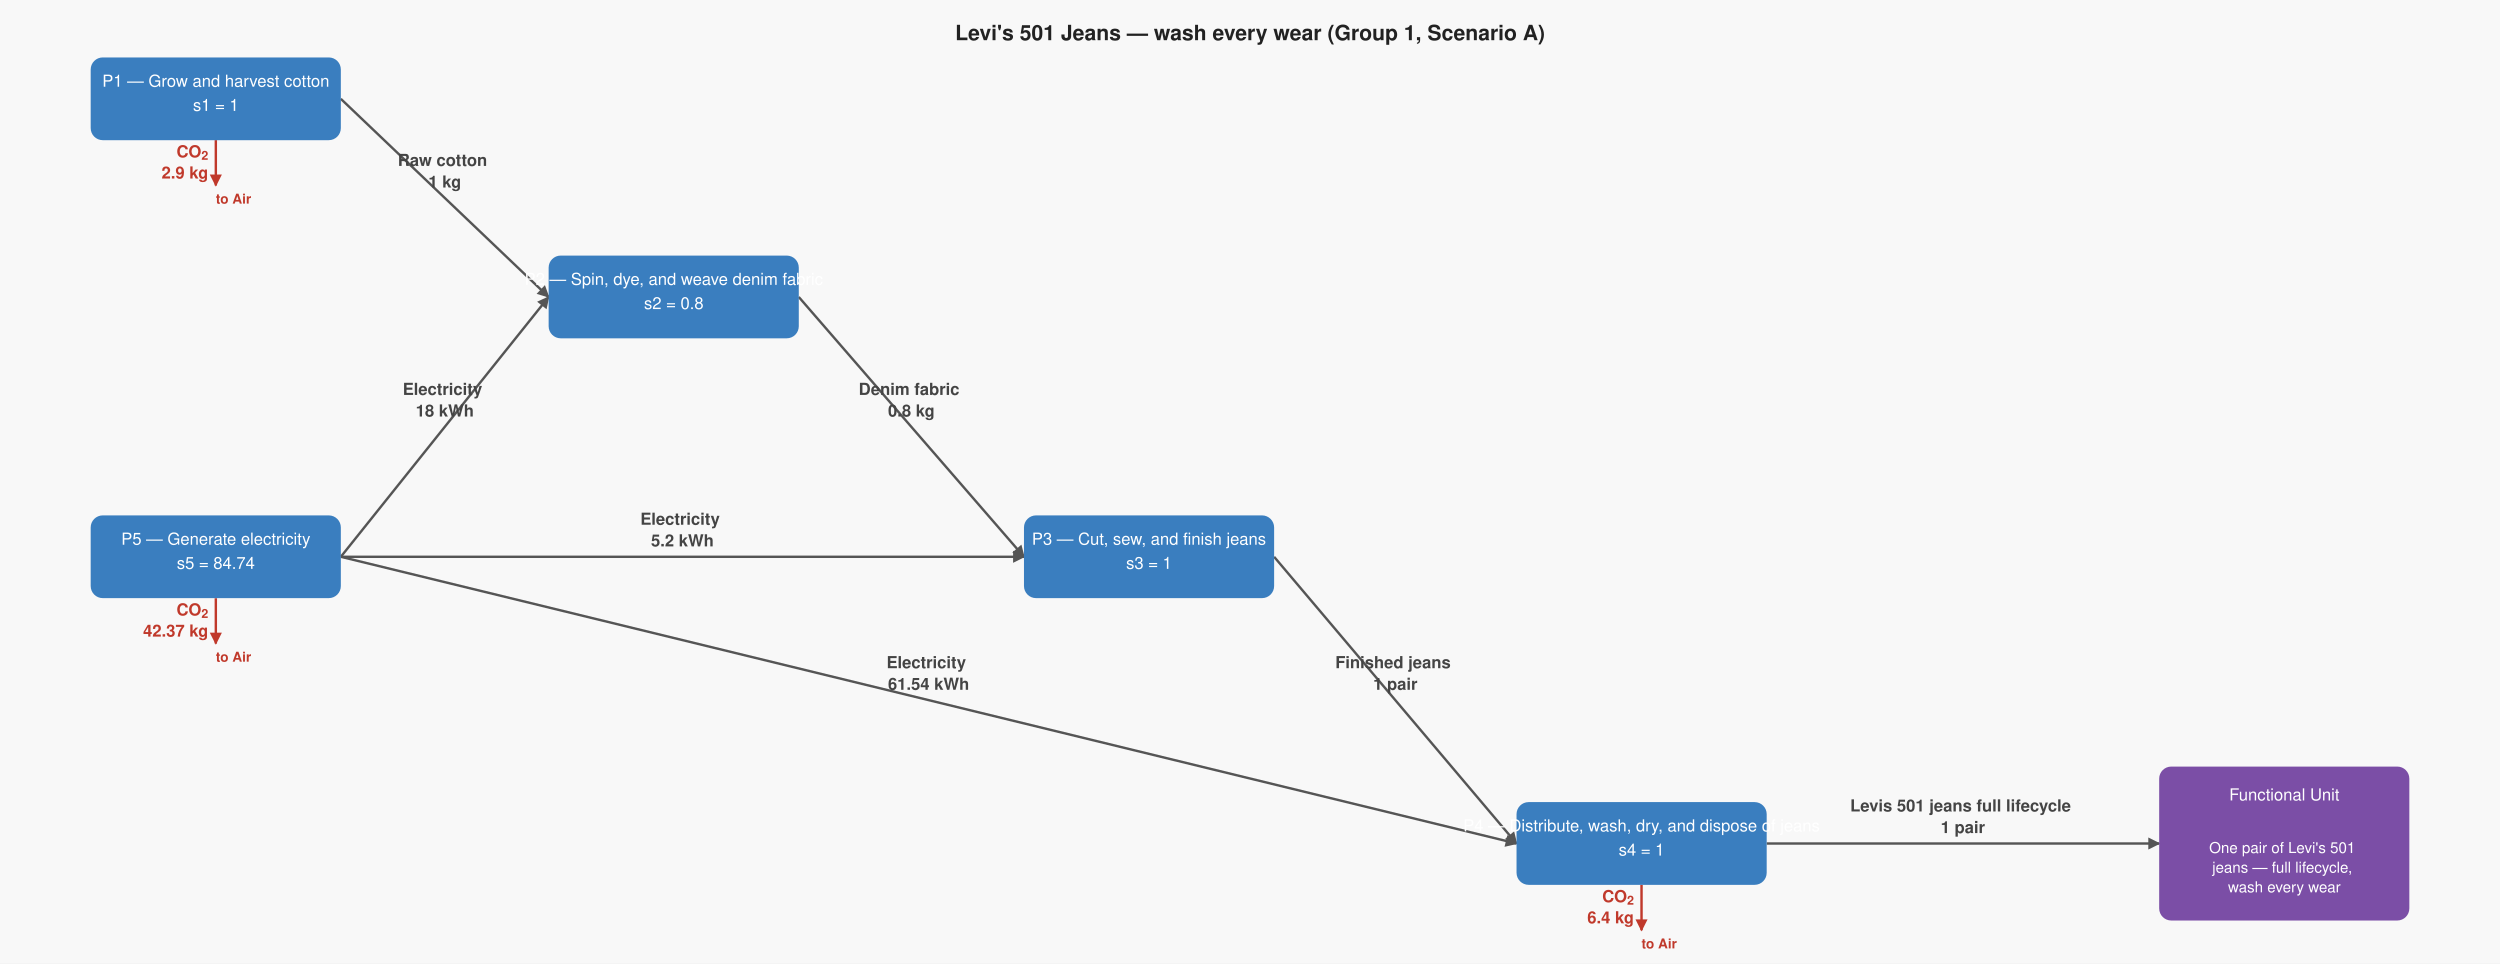
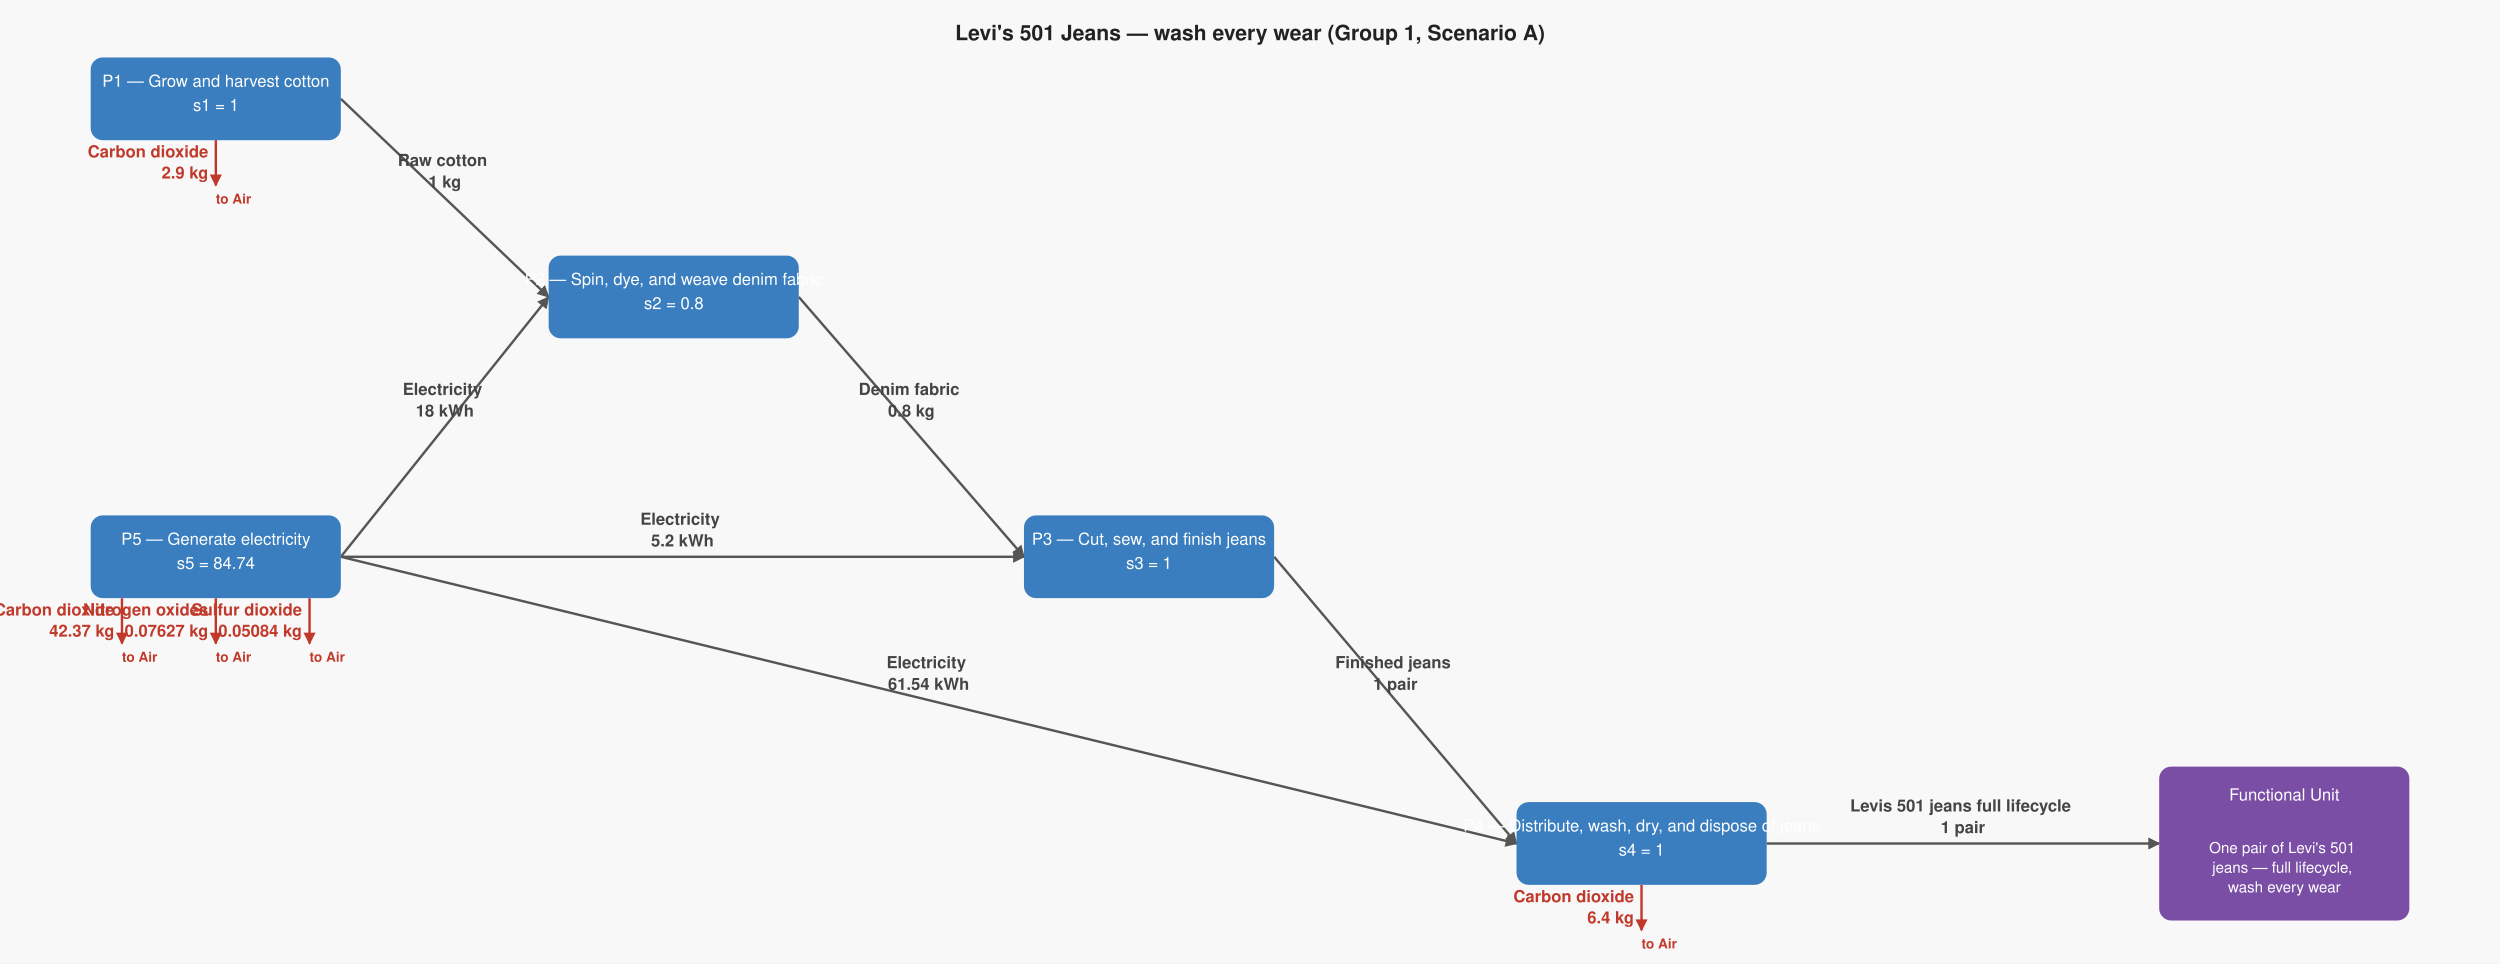
<svg xmlns="http://www.w3.org/2000/svg" width="1654.1" height="637.5" viewBox="0 -38.0 1654.1 637.5">
  <rect x="0" y="-38.0" width="1654.1" height="637.5" fill="#f8f8f8" />
  <defs>
    <marker id="arr" viewBox="0 0 10 10" refX="9" refY="5" markerWidth="5" markerHeight="5" orient="auto">
      <path d="M0,0 L10,5 L0,10 z" fill="#555555" />
    </marker>
    <marker id="arr-green" viewBox="0 0 10 10" refX="9" refY="5" markerWidth="5" markerHeight="5" orient="auto">
      <path d="M0,0 L10,5 L0,10 z" fill="#2d7a45" />
    </marker>
    <marker id="arr-red" viewBox="0 0 10 10" refX="9" refY="5" markerWidth="5" markerHeight="5" orient="auto">
      <path d="M0,0 L10,5 L0,10 z" fill="#c0392b" />
    </marker>
  </defs>
  <text x="827.1" y="-11.4" text-anchor="middle" dominant-baseline="auto" font-family="Helvetica,Arial,sans-serif" font-size="14" font-weight="bold" fill="#222">Levi's 501 Jeans — wash every wear (Group 1, Scenario A)</text>
  <line x1="142.8" y1="54.7" x2="142.8" y2="84.7" stroke="#c0392b" stroke-width="1.6" marker-end="url(#arr-red)" />
-   <text x="137.8" y="66.1" text-anchor="end" dominant-baseline="auto" font-family="Helvetica,Arial,sans-serif" font-size="11" font-weight="bold" fill="#c0392b">CO<tspan baseline-shift="sub" font-size="0.75em">2</tspan>
-   </text>
+   <text x="137.8" y="66.1" text-anchor="end" dominant-baseline="auto" font-family="Helvetica,Arial,sans-serif" font-size="11" font-weight="bold" fill="#c0392b">Carbon dioxide</text>
  <text x="137.8" y="80.1" text-anchor="end" dominant-baseline="auto" font-family="Helvetica,Arial,sans-serif" font-size="11" font-weight="bold" fill="#c0392b">2.9 kg</text>
  <text x="142.8" y="96.7" text-anchor="start" dominant-baseline="auto" font-family="Helvetica,Arial,sans-serif" font-size="9" font-weight="bold" fill="#c0392b">to Air</text>
  <line x1="1086.1" y1="547.5" x2="1086.1" y2="577.5" stroke="#c0392b" stroke-width="1.6" marker-end="url(#arr-red)" />
-   <text x="1081.1" y="558.9" text-anchor="end" dominant-baseline="auto" font-family="Helvetica,Arial,sans-serif" font-size="11" font-weight="bold" fill="#c0392b">CO<tspan baseline-shift="sub" font-size="0.75em">2</tspan>
-   </text>
+   <text x="1081.1" y="558.9" text-anchor="end" dominant-baseline="auto" font-family="Helvetica,Arial,sans-serif" font-size="11" font-weight="bold" fill="#c0392b">Carbon dioxide</text>
  <text x="1081.1" y="572.9" text-anchor="end" dominant-baseline="auto" font-family="Helvetica,Arial,sans-serif" font-size="11" font-weight="bold" fill="#c0392b">6.4 kg</text>
  <text x="1086.1" y="589.5" text-anchor="start" dominant-baseline="auto" font-family="Helvetica,Arial,sans-serif" font-size="9" font-weight="bold" fill="#c0392b">to Air</text>
+   <line x1="80.7" y1="357.8" x2="80.7" y2="387.8" stroke="#c0392b" stroke-width="1.6" marker-end="url(#arr-red)" />
+   <text x="75.7" y="369.2" text-anchor="end" dominant-baseline="auto" font-family="Helvetica,Arial,sans-serif" font-size="11" font-weight="bold" fill="#c0392b">Carbon dioxide</text>
+   <text x="75.7" y="383.2" text-anchor="end" dominant-baseline="auto" font-family="Helvetica,Arial,sans-serif" font-size="11" font-weight="bold" fill="#c0392b">42.37 kg</text>
+   <text x="80.7" y="399.8" text-anchor="start" dominant-baseline="auto" font-family="Helvetica,Arial,sans-serif" font-size="9" font-weight="bold" fill="#c0392b">to Air</text>
  <line x1="142.8" y1="357.8" x2="142.8" y2="387.8" stroke="#c0392b" stroke-width="1.6" marker-end="url(#arr-red)" />
-   <text x="137.8" y="369.2" text-anchor="end" dominant-baseline="auto" font-family="Helvetica,Arial,sans-serif" font-size="11" font-weight="bold" fill="#c0392b">CO<tspan baseline-shift="sub" font-size="0.75em">2</tspan>
-   </text>
-   <text x="137.8" y="383.2" text-anchor="end" dominant-baseline="auto" font-family="Helvetica,Arial,sans-serif" font-size="11" font-weight="bold" fill="#c0392b">42.37 kg</text>
+   <text x="137.8" y="369.2" text-anchor="end" dominant-baseline="auto" font-family="Helvetica,Arial,sans-serif" font-size="11" font-weight="bold" fill="#c0392b">Nitrogen oxides</text>
+   <text x="137.8" y="383.2" text-anchor="end" dominant-baseline="auto" font-family="Helvetica,Arial,sans-serif" font-size="11" font-weight="bold" fill="#c0392b">0.07627 kg</text>
  <text x="142.8" y="399.8" text-anchor="start" dominant-baseline="auto" font-family="Helvetica,Arial,sans-serif" font-size="9" font-weight="bold" fill="#c0392b">to Air</text>
+   <line x1="204.8" y1="357.8" x2="204.8" y2="387.8" stroke="#c0392b" stroke-width="1.6" marker-end="url(#arr-red)" />
+   <text x="199.8" y="369.2" text-anchor="end" dominant-baseline="auto" font-family="Helvetica,Arial,sans-serif" font-size="11" font-weight="bold" fill="#c0392b">Sulfur dioxide</text>
+   <text x="199.8" y="383.2" text-anchor="end" dominant-baseline="auto" font-family="Helvetica,Arial,sans-serif" font-size="11" font-weight="bold" fill="#c0392b">0.05084 kg</text>
+   <text x="204.8" y="399.8" text-anchor="start" dominant-baseline="auto" font-family="Helvetica,Arial,sans-serif" font-size="9" font-weight="bold" fill="#c0392b">to Air</text>
  <line x1="225.5" y1="27.4" x2="363.0" y2="158.5" stroke="#555555" stroke-width="1.6" marker-end="url(#arr)" />
  <text text-anchor="middle" font-family="Helvetica,Arial,sans-serif" font-size="11" font-weight="bold" fill="#444">
    <tspan x="294.3" y="71.8" dominant-baseline="auto">Raw cotton</tspan>
    <tspan x="294.3" y="86.1" dominant-baseline="auto">1 kg</tspan>
  </text>
  <line x1="528.5" y1="158.5" x2="677.5" y2="330.4" stroke="#555555" stroke-width="1.6" marker-end="url(#arr)" />
  <text text-anchor="middle" font-family="Helvetica,Arial,sans-serif" font-size="11" font-weight="bold" fill="#444">
    <tspan x="603.0" y="223.3" dominant-baseline="auto">Denim fabric</tspan>
    <tspan x="603.0" y="237.6" dominant-baseline="auto">0.8 kg</tspan>
  </text>
  <line x1="843.0" y1="330.4" x2="1003.4" y2="520.1" stroke="#555555" stroke-width="1.6" marker-end="url(#arr)" />
  <text text-anchor="middle" font-family="Helvetica,Arial,sans-serif" font-size="11" font-weight="bold" fill="#444">
    <tspan x="923.2" y="404.1" dominant-baseline="auto">Finished jeans</tspan>
    <tspan x="923.2" y="418.4" dominant-baseline="auto">1 pair</tspan>
  </text>
  <line x1="1168.9" y1="520.1" x2="1428.6" y2="520.1" stroke="#555555" stroke-width="1.6" marker-end="url(#arr)" />
  <text text-anchor="middle" font-family="Helvetica,Arial,sans-serif" font-size="11" font-weight="bold" fill="#444">
    <tspan x="1298.7" y="498.9" dominant-baseline="auto">Levis 501 jeans full lifecycle</tspan>
    <tspan x="1298.7" y="513.2" dominant-baseline="auto">1 pair</tspan>
  </text>
  <line x1="225.5" y1="330.4" x2="363.0" y2="158.5" stroke="#555555" stroke-width="1.6" marker-end="url(#arr)" />
  <text text-anchor="middle" font-family="Helvetica,Arial,sans-serif" font-size="11" font-weight="bold" fill="#444">
    <tspan x="294.3" y="223.3" dominant-baseline="auto">Electricity</tspan>
    <tspan x="294.3" y="237.6" dominant-baseline="auto">18 kWh</tspan>
  </text>
  <line x1="225.5" y1="330.4" x2="677.5" y2="330.4" stroke="#555555" stroke-width="1.6" marker-end="url(#arr)" />
  <text text-anchor="middle" font-family="Helvetica,Arial,sans-serif" font-size="11" font-weight="bold" fill="#444">
    <tspan x="451.5" y="309.2" dominant-baseline="auto">Electricity</tspan>
    <tspan x="451.5" y="323.5" dominant-baseline="auto">5.2 kWh</tspan>
  </text>
  <line x1="225.5" y1="330.4" x2="1003.4" y2="520.1" stroke="#555555" stroke-width="1.6" marker-end="url(#arr)" />
  <text text-anchor="middle" font-family="Helvetica,Arial,sans-serif" font-size="11" font-weight="bold" fill="#444">
    <tspan x="614.4" y="404.1" dominant-baseline="auto">Electricity</tspan>
    <tspan x="614.4" y="418.4" dominant-baseline="auto">61.54 kWh</tspan>
  </text>
  <rect x="60.0" y="-0.0" width="165.513" height="54.745" rx="8" fill="#3a7ebf" />
  <text x="142.8" y="19.4" text-anchor="middle" dominant-baseline="auto" font-family="Helvetica,Arial,sans-serif" font-size="11" font-weight="normal" fill="white">P1 — Grow and harvest cotton</text>
  <text x="142.8" y="35.4" text-anchor="middle" dominant-baseline="auto" font-family="Helvetica,Arial,sans-serif" font-size="11" font-weight="normal" fill="white">s1 = 1</text>
  <rect x="363.0" y="131.1" width="165.513" height="54.745" rx="8" fill="#3a7ebf" />
  <text x="445.8" y="150.5" text-anchor="middle" dominant-baseline="auto" font-family="Helvetica,Arial,sans-serif" font-size="11" font-weight="normal" fill="white">P2 — Spin, dye, and weave denim fabric</text>
  <text x="445.8" y="166.5" text-anchor="middle" dominant-baseline="auto" font-family="Helvetica,Arial,sans-serif" font-size="11" font-weight="normal" fill="white">s2 = 0.8</text>
  <rect x="677.5" y="303.0" width="165.513" height="54.745" rx="8" fill="#3a7ebf" />
  <text x="760.2" y="322.4" text-anchor="middle" dominant-baseline="auto" font-family="Helvetica,Arial,sans-serif" font-size="11" font-weight="normal" fill="white">P3 — Cut, sew, and finish jeans</text>
  <text x="760.2" y="338.4" text-anchor="middle" dominant-baseline="auto" font-family="Helvetica,Arial,sans-serif" font-size="11" font-weight="normal" fill="white">s3 = 1</text>
  <rect x="1003.4" y="492.7" width="165.513" height="54.745" rx="8" fill="#3a7ebf" />
  <text x="1086.1" y="512.1" text-anchor="middle" dominant-baseline="auto" font-family="Helvetica,Arial,sans-serif" font-size="11" font-weight="normal" fill="white">P4 — Distribute, wash, dry, and dispose of jeans</text>
  <text x="1086.1" y="528.1" text-anchor="middle" dominant-baseline="auto" font-family="Helvetica,Arial,sans-serif" font-size="11" font-weight="normal" fill="white">s4 = 1</text>
  <rect x="60.0" y="303.0" width="165.513" height="54.745" rx="8" fill="#3a7ebf" />
  <text x="142.8" y="322.4" text-anchor="middle" dominant-baseline="auto" font-family="Helvetica,Arial,sans-serif" font-size="11" font-weight="normal" fill="white">P5 — Generate electricity</text>
  <text x="142.8" y="338.4" text-anchor="middle" dominant-baseline="auto" font-family="Helvetica,Arial,sans-serif" font-size="11" font-weight="normal" fill="white">s5 = 84.74</text>
  <rect x="1428.6" y="469.2" width="165.513" height="101.851" rx="8" fill="#7b4ea6" />
  <text x="1511.4" y="491.6" text-anchor="middle" dominant-baseline="auto" font-family="Helvetica,Arial,sans-serif" font-size="11" font-weight="normal" fill="white">Functional Unit</text>
  <text text-anchor="middle" font-family="Helvetica,Arial,sans-serif" font-size="10" font-weight="normal" fill="white">
    <tspan x="1511.4" y="526.4" dominant-baseline="auto">One pair of Levi's 501</tspan>
    <tspan x="1511.4" y="539.4" dominant-baseline="auto">jeans — full lifecycle,</tspan>
    <tspan x="1511.4" y="552.4" dominant-baseline="auto">wash every wear</tspan>
  </text>
</svg>
